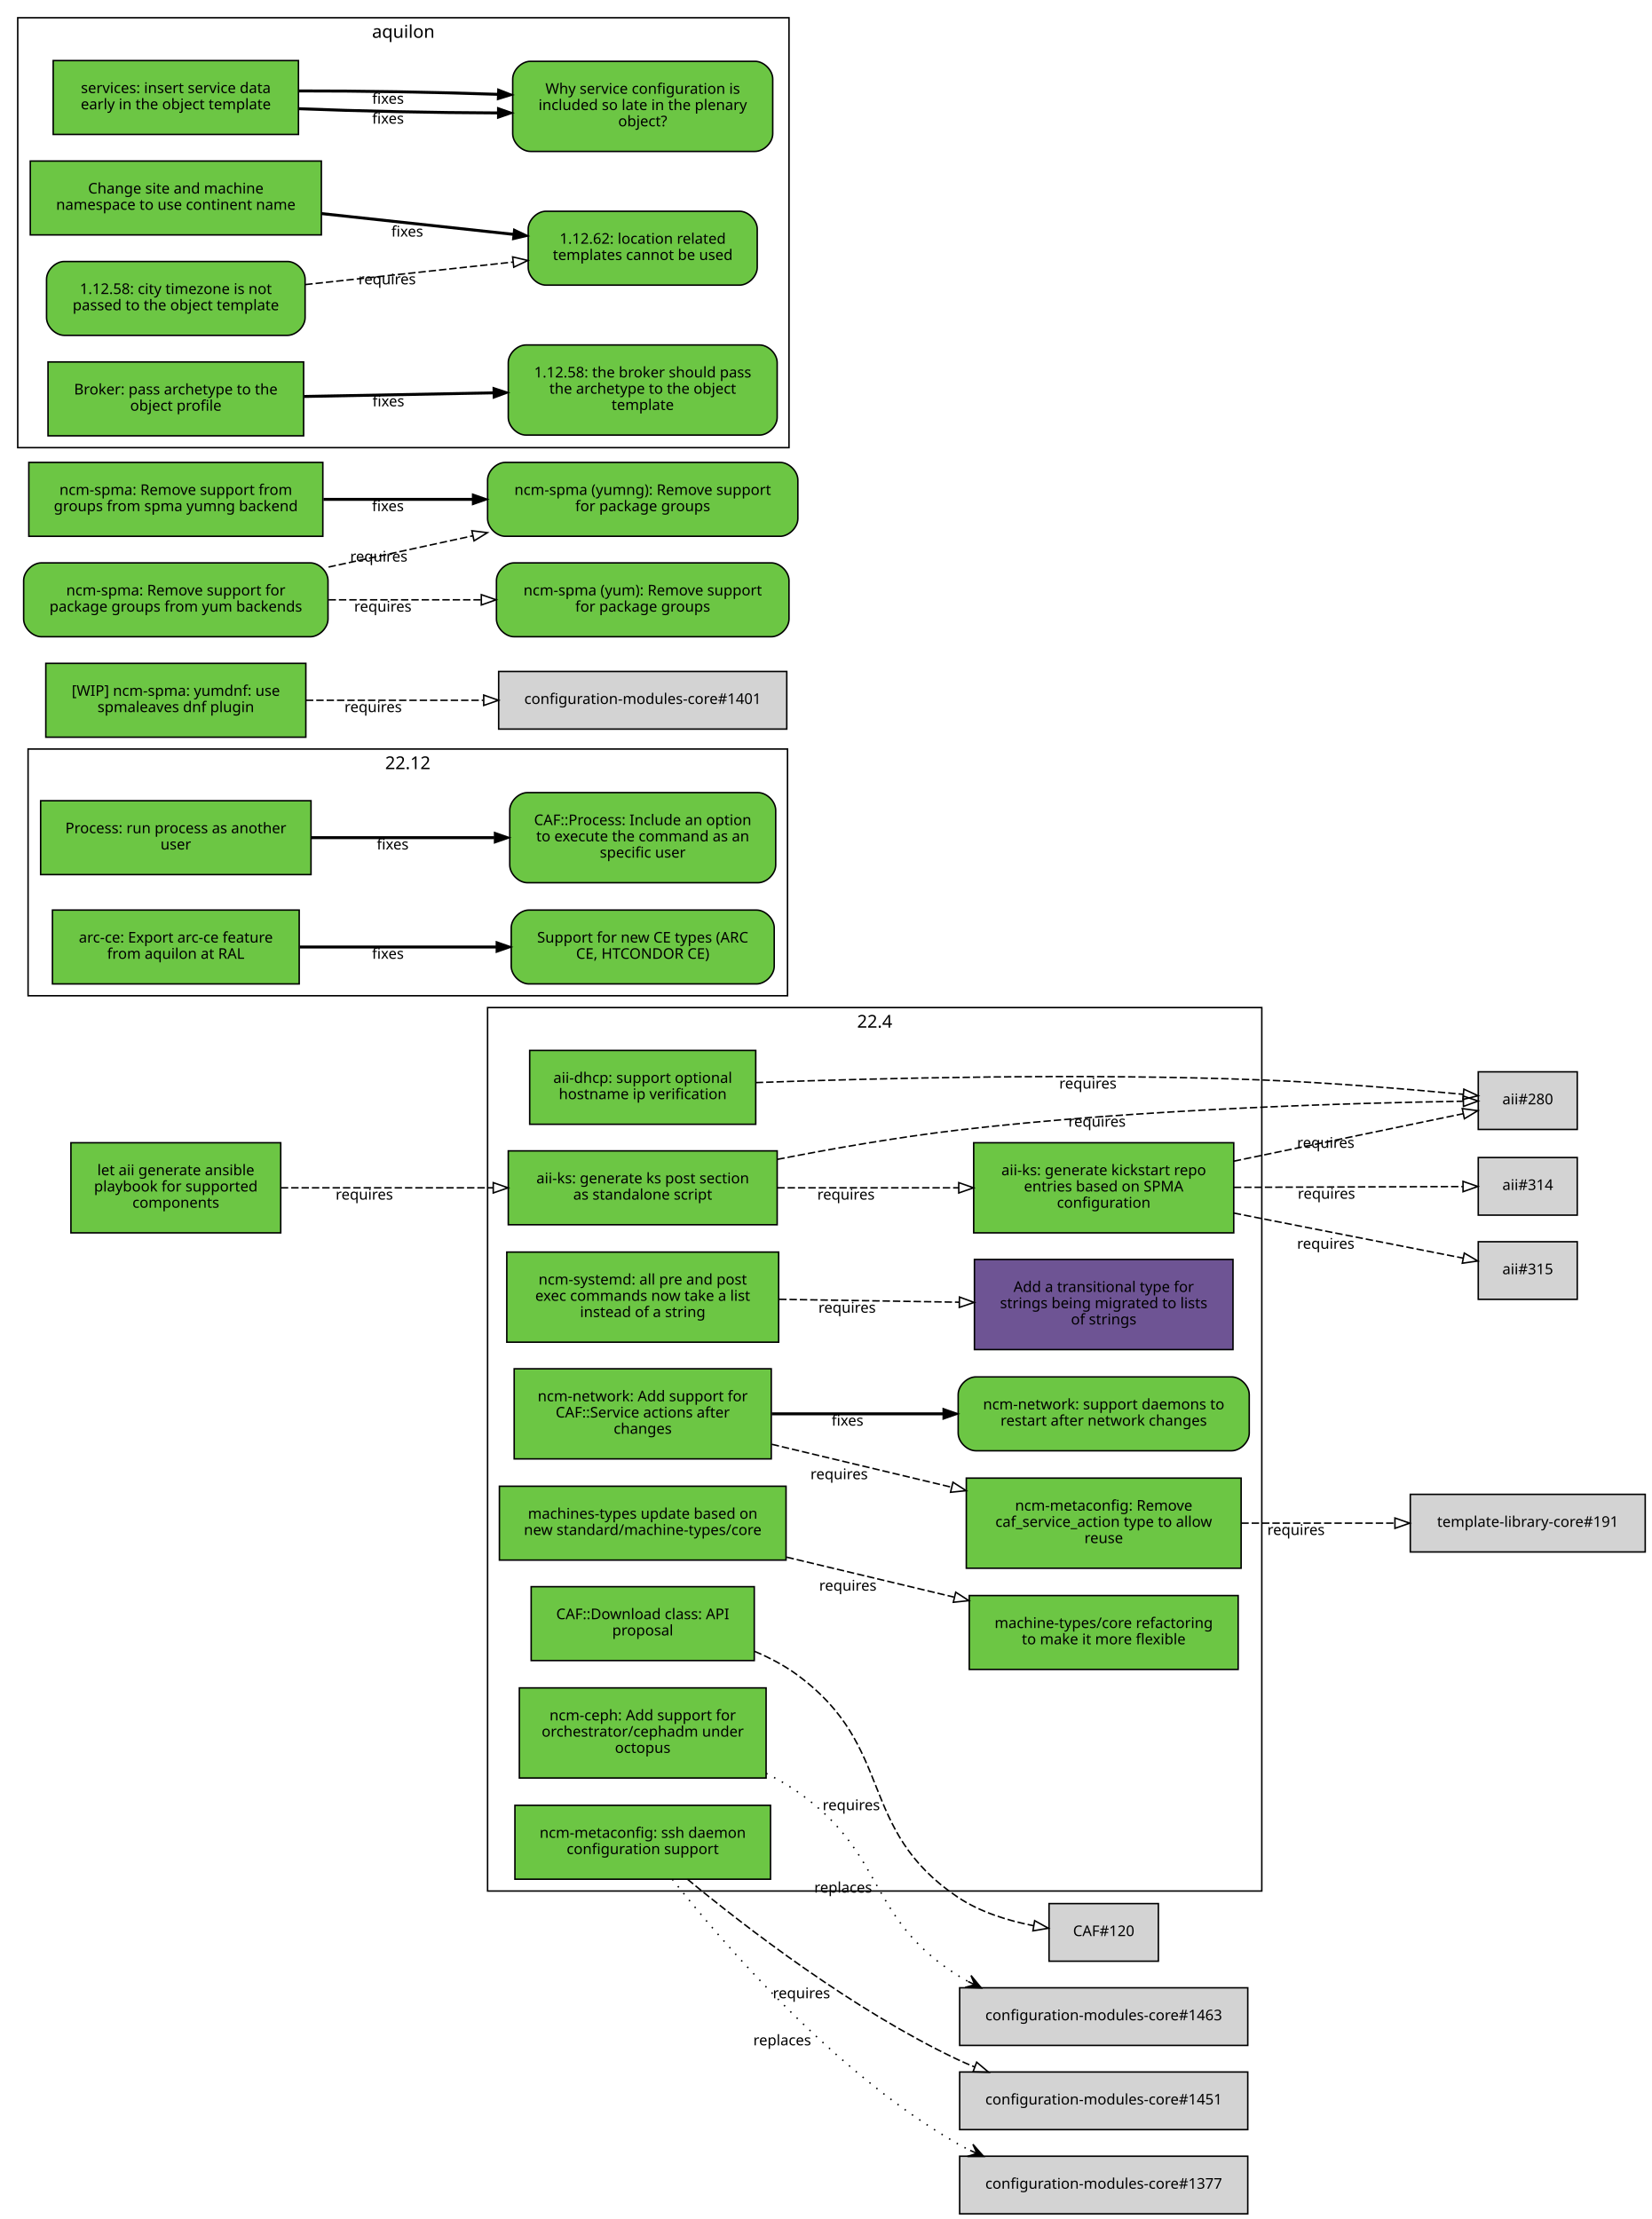
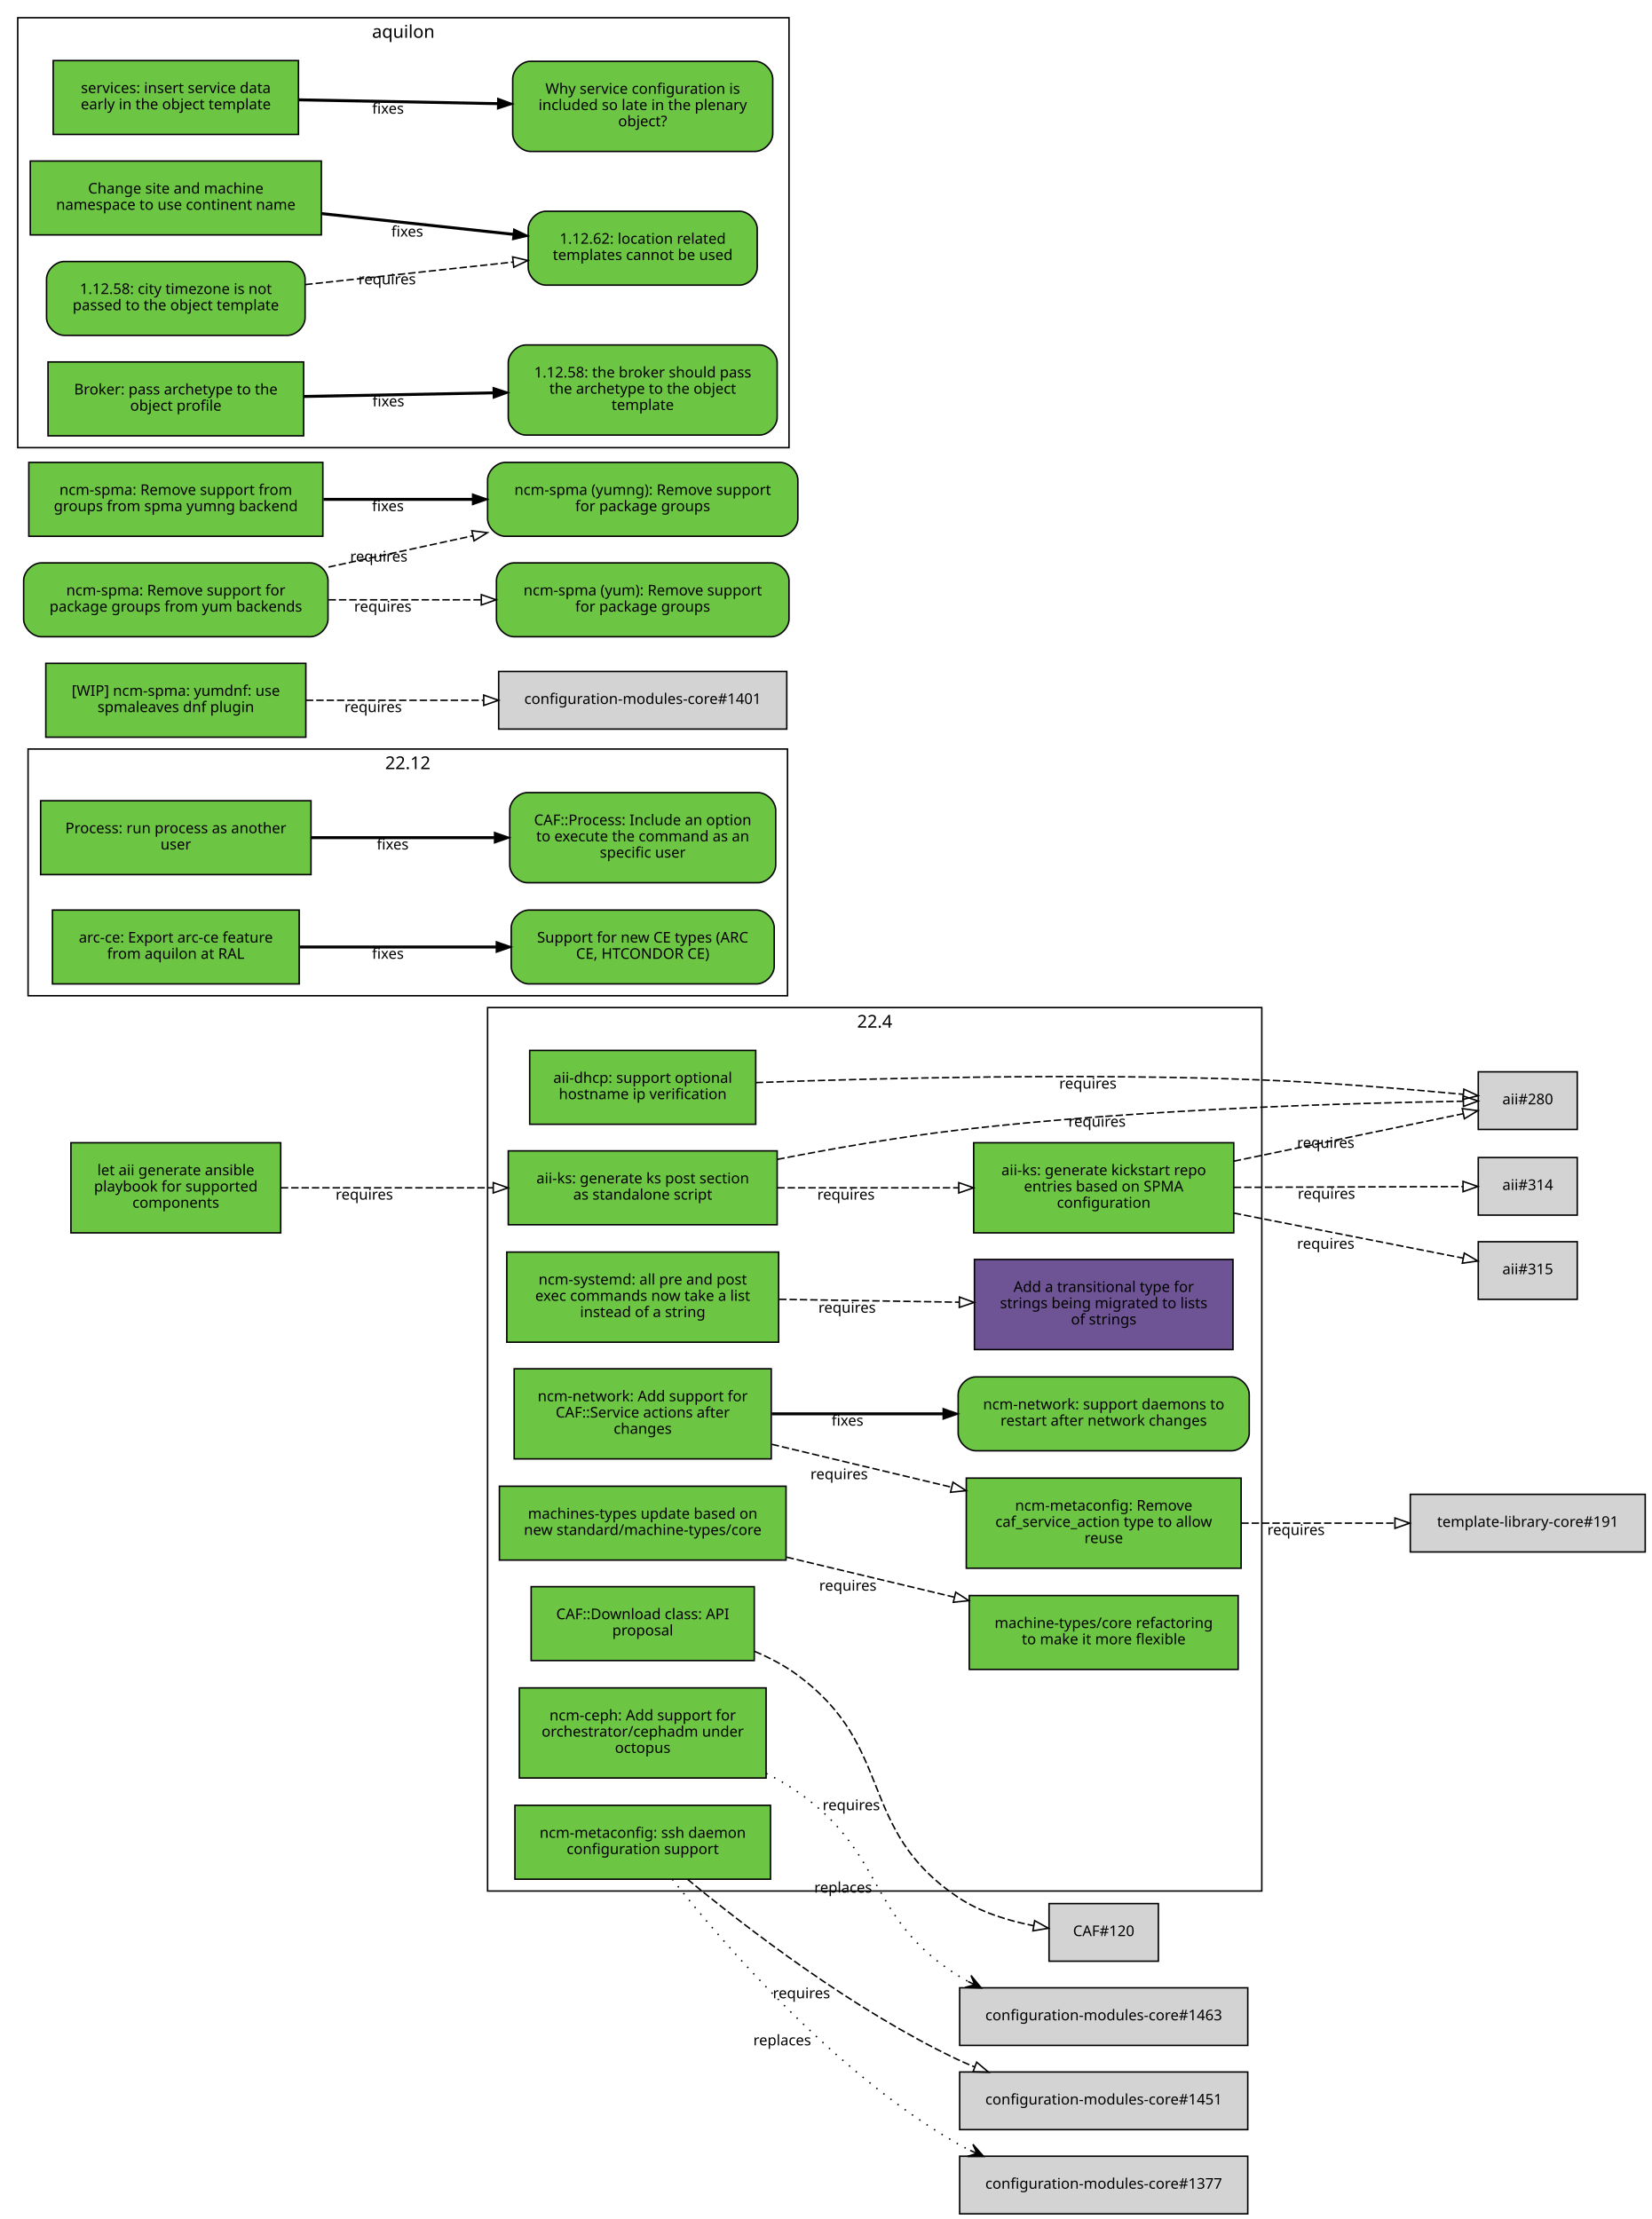
<svg xmlns="http://www.w3.org/2000/svg" xmlns:xlink="http://www.w3.org/1999/xlink" width="1118pt" height="1502pt" viewBox="0.00 0.00 1118.00 1502.00">
  <g id="graph0" class="graph" transform="scale(1 1) rotate(0) translate(4 1498)">
    <polygon fill="white" stroke="white" points="-4,5 -4,-1498 1115,-1498 1115,5 -4,5" />
    <g id="clust4" class="cluster">
      <polygon fill="none" stroke="black" points="8,-1195 8,-1486 530,-1486 530,-1195 8,-1195" />
      <text text-anchor="middle" x="269" y="-1472.4" font-family="Sans" font-size="12.00">aquilon</text>
    </g>
    <g id="clust3" class="cluster">
      <polygon fill="none" stroke="black" points="15,-824 15,-991 529,-991 529,-824 15,-824" />
      <text text-anchor="middle" x="272" y="-977.4" font-family="Sans" font-size="12.00">22.12</text>
    </g>
    <g id="clust2" class="cluster">
      <polygon fill="none" stroke="black" points="326,-218 326,-816 850,-816 850,-218 326,-218" />
      <text text-anchor="middle" x="588" y="-802.4" font-family="Sans" font-size="12.00">22.4</text>
    </g>
    <g id="node1" class="node">
      <g id="a_node1">
        <a xlink:href="https://github.com/quattor/aii/pull/328" xlink:title="aii#328 (pull-request)" target="_parent">
          <polygon fill="#6cc644" stroke="black" points="522,-719 340,-719 340,-669 522,-669 522,-719" />
          <text text-anchor="middle" x="431" y="-697" font-family="Sans" font-size="10.00">aii-ks: generate ks post section</text>
          <text text-anchor="middle" x="431" y="-686" font-family="Sans" font-size="10.00">as standalone script</text>
        </a>
      </g>
    </g>
    <g id="node2" class="node">
      <polygon fill="lightgrey" stroke="black" points="1063.5,-772.5 996.5,-772.5 996.5,-733.5 1063.5,-733.5 1063.5,-772.5" />
      <text text-anchor="middle" x="1030" y="-750.5" font-family="Sans" font-size="10.00">aii#280</text>
    </g>
    <g id="edge1" class="edge">
      <path fill="none" stroke="black" stroke-dasharray="5,2" d="M522.133,-713.255C559.652,-720.572 603.766,-728.274 644,-733 767.61,-747.518 914.782,-751.497 986.065,-752.588" />
      <polygon fill="none" stroke="black" points="986.382,-756.093 996.43,-752.734 986.48,-749.094 986.382,-756.093" />
      <text text-anchor="middle" x="738.473" y="-735.396" font-family="Sans" font-size="10.00">requires</text>
    </g>
    <g id="node3" class="node">
      <g id="a_node3">
        <a xlink:href="https://github.com/quattor/aii/pull/316" xlink:title="aii#316 (pull-request)" target="_parent">
          <polygon fill="#6cc644" stroke="black" points="831,-724.5 655,-724.5 655,-663.5 831,-663.5 831,-724.5" />
          <text text-anchor="middle" x="743" y="-702.5" font-family="Sans" font-size="10.00">aii-ks: generate kickstart repo</text>
          <text text-anchor="middle" x="743" y="-691.5" font-family="Sans" font-size="10.00">entries based on SPMA</text>
          <text text-anchor="middle" x="743" y="-680.5" font-family="Sans" font-size="10.00">configuration</text>
        </a>
      </g>
    </g>
    <g id="edge2" class="edge">
      <path fill="none" stroke="black" stroke-dasharray="5,2" d="M522.081,-694C560.563,-694 605.56,-694 644.792,-694" />
      <polygon fill="none" stroke="black" points="644.899,-697.5 654.899,-694 644.899,-690.5 644.899,-697.5" />
      <text text-anchor="middle" x="568.561" y="-686" font-family="Sans" font-size="10.00">requires</text>
    </g>
    <g id="edge3" class="edge">
      <path fill="none" stroke="black" stroke-dasharray="5,2" d="M831.058,-712.023C882.518,-722.676 945.406,-735.695 986.29,-744.158" />
      <polygon fill="none" stroke="black" points="985.688,-747.608 996.19,-746.208 987.107,-740.753 985.688,-747.608" />
      <text text-anchor="middle" x="893.279" y="-721.044" font-family="Sans" font-size="10.00">requires</text>
    </g>
    <g id="node4" class="node">
      <polygon fill="lightgrey" stroke="black" points="1063.5,-714.5 996.5,-714.5 996.5,-675.5 1063.5,-675.5 1063.5,-714.5" />
      <text text-anchor="middle" x="1030" y="-692.5" font-family="Sans" font-size="10.00">aii#314</text>
    </g>
    <g id="edge4" class="edge">
      <path fill="none" stroke="black" stroke-dasharray="5,2" d="M831.058,-694.305C882.409,-694.486 945.14,-694.706 986.03,-694.849" />
      <polygon fill="none" stroke="black" points="986.177,-698.35 996.19,-694.885 986.202,-691.35 986.177,-698.35" />
      <text text-anchor="middle" x="893.741" y="-686.596" font-family="Sans" font-size="10.00">requires</text>
    </g>
    <g id="node5" class="node">
      <polygon fill="lightgrey" stroke="black" points="1063.5,-657.5 996.5,-657.5 996.5,-618.5 1063.5,-618.5 1063.5,-657.5" />
      <text text-anchor="middle" x="1030" y="-635.5" font-family="Sans" font-size="10.00">aii#315</text>
    </g>
    <g id="edge5" class="edge">
      <path fill="none" stroke="black" stroke-dasharray="5,2" d="M831.058,-676.894C882.518,-666.782 945.406,-654.425 986.29,-646.392" />
      <polygon fill="none" stroke="black" points="987.052,-649.809 996.19,-644.447 985.702,-642.941 987.052,-649.809" />
      <text text-anchor="middle" x="893.279" y="-652.738" font-family="Sans" font-size="10.00">requires</text>
    </g>
    <g id="node6" class="node">
      <g id="a_node6">
        <a xlink:href="https://github.com/quattor/aii/pull/299" xlink:title="aii#299 (pull-request)" target="_parent">
          <polygon fill="#6cc644" stroke="black" points="507.5,-787 354.5,-787 354.5,-737 507.5,-737 507.5,-787" />
          <text text-anchor="middle" x="431" y="-765" font-family="Sans" font-size="10.00">aii-dhcp: support optional</text>
          <text text-anchor="middle" x="431" y="-754" font-family="Sans" font-size="10.00">hostname ip verification</text>
        </a>
      </g>
    </g>
    <g id="edge6" class="edge">
      <path fill="none" stroke="black" stroke-dasharray="5,2" d="M507.544,-765.217C591.286,-768.245 730.343,-771.672 850,-767 896.634,-765.179 949.947,-760.699 986.175,-757.294" />
      <polygon fill="none" stroke="black" points="986.759,-760.754 996.382,-756.32 986.094,-753.786 986.759,-760.754" />
      <text text-anchor="middle" x="732.307" y="-761.165" font-family="Sans" font-size="10.00">requires</text>
    </g>
    <g id="node7" class="node">
      <g id="a_node7">
        <a xlink:href="https://github.com/quattor/aii/pull/331" xlink:title="aii#331 (pull-request)" target="_parent">
          <polygon fill="#6cc644" stroke="black" points="186,-724.5 44,-724.5 44,-663.5 186,-663.5 186,-724.5" />
          <text text-anchor="middle" x="115" y="-702.5" font-family="Sans" font-size="10.00">let aii generate ansible</text>
          <text text-anchor="middle" x="115" y="-691.5" font-family="Sans" font-size="10.00">playbook for supported</text>
          <text text-anchor="middle" x="115" y="-680.5" font-family="Sans" font-size="10.00">components</text>
        </a>
      </g>
    </g>
    <g id="edge7" class="edge">
      <path fill="none" stroke="black" stroke-dasharray="5,2" d="M186.077,-694C228.343,-694 282.883,-694 329.668,-694" />
      <polygon fill="none" stroke="black" points="329.834,-697.5 339.834,-694 329.834,-690.5 329.834,-697.5" />
      <text text-anchor="middle" x="242.574" y="-686" font-family="Sans" font-size="10.00">requires</text>
    </g>
    <g id="node8" class="node">
      <g id="a_node8">
        <a xlink:href="https://github.com/quattor/CAF/pull/257" xlink:title="CAF#257 (pull-request)" target="_parent">
          <polygon fill="#6cc644" stroke="black" points="206.5,-956 23.5,-956 23.5,-906 206.5,-906 206.5,-956" />
          <text text-anchor="middle" x="115" y="-934" font-family="Sans" font-size="10.00">Process: run process as another</text>
          <text text-anchor="middle" x="115" y="-923" font-family="Sans" font-size="10.00">user</text>
        </a>
      </g>
    </g>
    <g id="node9" class="node">
      <g id="a_node9">
        <a xlink:href="https://github.com/quattor/CAF/issues/253" xlink:title="CAF#253 (issue)" target="_parent">
          <path fill="#6cc644" stroke="black" d="M509,-961.5C509,-961.5 353,-961.5 353,-961.5 347,-961.5 341,-955.5 341,-949.5 341,-949.5 341,-912.5 341,-912.5 341,-906.5 347,-900.5 353,-900.5 353,-900.5 509,-900.5 509,-900.5 515,-900.5 521,-906.5 521,-912.5 521,-912.5 521,-949.5 521,-949.5 521,-955.5 515,-961.5 509,-961.5" />
          <text text-anchor="middle" x="431" y="-939.5" font-family="Sans" font-size="10.00">CAF::Process: Include an option</text>
          <text text-anchor="middle" x="431" y="-928.5" font-family="Sans" font-size="10.00">to execute the command as an</text>
          <text text-anchor="middle" x="431" y="-917.5" font-family="Sans" font-size="10.00">specific user</text>
        </a>
      </g>
    </g>
    <g id="edge8" class="edge">
      <path fill="none" stroke="black" stroke-width="2" d="M206.822,-931C245.561,-931 290.88,-931 330.522,-931" />
      <polygon fill="black" stroke="black" points="330.737,-934.5 340.737,-931 330.737,-927.5 330.737,-934.5" />
      <text text-anchor="middle" x="261.782" y="-923" font-family="Sans" font-size="10.00">fixes</text>
    </g>
    <g id="node10" class="node">
      <g id="a_node10">
        <a xlink:href="https://github.com/quattor/CAF/pull/110" xlink:title="CAF#110 (pull-request)" target="_parent">
          <polygon fill="#6cc644" stroke="black" points="506.5,-424 355.5,-424 355.5,-374 506.5,-374 506.5,-424" />
          <text text-anchor="middle" x="431" y="-402" font-family="Sans" font-size="10.00">CAF::Download class: API</text>
          <text text-anchor="middle" x="431" y="-391" font-family="Sans" font-size="10.00">proposal</text>
        </a>
      </g>
    </g>
    <g id="node11" class="node">
      <polygon fill="lightgrey" stroke="black" points="780,-209.5 706,-209.5 706,-170.5 780,-170.5 780,-209.5" />
      <text text-anchor="middle" x="743" y="-187.5" font-family="Sans" font-size="10.00">CAF#120</text>
    </g>
    <g id="edge9" class="edge">
      <path fill="none" stroke="black" stroke-dasharray="5,2" d="M506.719,-380.235C517.084,-375.852 527.186,-370.504 536,-364 602.102,-315.225 575.898,-259.941 644,-214 659.174,-203.764 678.288,-197.885 695.597,-194.513" />
      <polygon fill="none" stroke="black" points="696.275,-197.948 705.537,-192.802 695.088,-191.049 696.275,-197.948" />
      <text text-anchor="middle" x="572.151" y="-272.731" font-family="Sans" font-size="10.00">requires</text>
    </g>
    <g id="node12" class="node">
      <g id="a_node12">
        <a xlink:href="https://github.com/quattor/configuration-modules-core/pull/1490" xlink:title="configuration-modules-core#1490 (pull-request)" target="_parent">
          <polygon fill="#6cc644" stroke="black" points="514.5,-355.5 347.5,-355.5 347.5,-294.5 514.5,-294.5 514.5,-355.5" />
          <text text-anchor="middle" x="431" y="-333.5" font-family="Sans" font-size="10.00">ncm-ceph: Add support for</text>
          <text text-anchor="middle" x="431" y="-322.5" font-family="Sans" font-size="10.00">orchestrator/cephadm under</text>
          <text text-anchor="middle" x="431" y="-311.5" font-family="Sans" font-size="10.00">octopus</text>
        </a>
      </g>
    </g>
    <g id="node13" class="node">
      <polygon fill="lightgrey" stroke="black" points="840.5,-152.5 645.5,-152.5 645.5,-113.5 840.5,-113.5 840.5,-152.5" />
      <text text-anchor="middle" x="743" y="-130.5" font-family="Sans" font-size="10.00">configuration-modules-core#1463</text>
    </g>
    <g id="edge10" class="edge">
      <path fill="none" stroke="black" stroke-dasharray="1,5" d="M514.567,-297.644C522.072,-293.866 529.344,-289.659 536,-285 595.873,-243.09 582.324,-200.209 644,-161 646.301,-159.537 648.679,-158.15 651.118,-156.833" />
      <polygon fill="black" stroke="black" points="660.181,-152.368 653.199,-160.824 655.696,-154.577 651.21,-156.787 651.21,-156.787 651.21,-156.787 655.696,-154.577 649.222,-152.75 660.181,-152.368 660.181,-152.368" />
      <text text-anchor="middle" x="566.663" y="-216.923" font-family="Sans" font-size="10.00">replaces</text>
    </g>
    <g id="node14" class="node">
      <g id="a_node14">
        <a xlink:href="https://github.com/quattor/configuration-modules-core/pull/1464" xlink:title="configuration-modules-core#1464 (pull-request)" target="_parent">
          <polygon fill="#6cc644" stroke="black" points="523,-650.5 339,-650.5 339,-589.5 523,-589.5 523,-650.5" />
          <text text-anchor="middle" x="431" y="-628.5" font-family="Sans" font-size="10.00">ncm-systemd: all pre and post</text>
          <text text-anchor="middle" x="431" y="-617.5" font-family="Sans" font-size="10.00">exec commands now take a list</text>
          <text text-anchor="middle" x="431" y="-606.5" font-family="Sans" font-size="10.00">instead of a string</text>
        </a>
      </g>
    </g>
    <g id="node15" class="node">
      <g id="a_node15">
        <a xlink:href="https://github.com/quattor/template-library-core/pull/212" xlink:title="template-library-core#212 (pull-request)" target="_parent">
          <polygon fill="#6e5494" stroke="black" points="830.5,-645.5 655.5,-645.5 655.5,-584.5 830.5,-584.5 830.5,-645.5" />
          <text text-anchor="middle" x="743" y="-623.5" font-family="Sans" font-size="10.00">Add a transitional type for</text>
          <text text-anchor="middle" x="743" y="-612.5" font-family="Sans" font-size="10.00">strings being migrated to lists</text>
          <text text-anchor="middle" x="743" y="-601.5" font-family="Sans" font-size="10.00">of strings</text>
        </a>
      </g>
    </g>
    <g id="edge11" class="edge">
      <path fill="none" stroke="black" stroke-dasharray="5,2" d="M523.334,-618.527C561.615,-617.909 606.168,-617.191 645.032,-616.564" />
      <polygon fill="none" stroke="black" points="645.364,-620.059 655.306,-616.398 645.251,-613.06 645.364,-620.059" />
      <text text-anchor="middle" x="569.323" y="-609.463" font-family="Sans" font-size="10.00">requires</text>
    </g>
    <g id="node16" class="node">
      <g id="a_node16">
        <a xlink:href="https://github.com/quattor/configuration-modules-core/pull/1452" xlink:title="configuration-modules-core#1452 (pull-request)" target="_parent">
          <polygon fill="#6cc644" stroke="black" points="517.5,-276 344.5,-276 344.5,-226 517.5,-226 517.5,-276" />
          <text text-anchor="middle" x="431" y="-254" font-family="Sans" font-size="10.00">ncm-metaconfig: ssh daemon</text>
          <text text-anchor="middle" x="431" y="-243" font-family="Sans" font-size="10.00">configuration support</text>
        </a>
      </g>
    </g>
    <g id="node17" class="node">
      <polygon fill="lightgrey" stroke="black" points="840.5,-38.5 645.5,-38.5 645.5,0.5 840.5,0.5 840.5,-38.5" />
      <text text-anchor="middle" x="743" y="-16.5" font-family="Sans" font-size="10.00">configuration-modules-core#1377</text>
    </g>
    <g id="edge12" class="edge">
      <path fill="none" stroke="black" stroke-dasharray="1,5" d="M451.039,-225.948C485.052,-182.932 560.551,-95.028 644,-47 646.711,-45.44 649.516,-43.961 652.387,-42.561" />
      <polygon fill="black" stroke="black" points="661.754,-38.349 654.479,-46.554 657.194,-40.4 652.634,-42.45 652.634,-42.45 652.634,-42.45 657.194,-40.4 650.788,-38.346 661.754,-38.349 661.754,-38.349" />
      <text text-anchor="middle" x="525.394" y="-113.542" font-family="Sans" font-size="10.00">replaces</text>
    </g>
    <g id="node18" class="node">
      <polygon fill="lightgrey" stroke="black" points="840.5,-95.5 645.5,-95.5 645.5,-56.5 840.5,-56.5 840.5,-95.5" />
      <text text-anchor="middle" x="743" y="-73.5" font-family="Sans" font-size="10.00">configuration-modules-core#1451</text>
    </g>
    <g id="edge13" class="edge">
      <path fill="none" stroke="black" stroke-dasharray="5,2" d="M461.302,-225.961C500.523,-193.6 573.366,-137.451 644,-104 647.778,-102.211 651.694,-100.513 655.689,-98.906" />
      <polygon fill="none" stroke="black" points="657.024,-102.143 665.129,-95.318 654.537,-95.599 657.024,-102.143" />
      <text text-anchor="middle" x="538.444" y="-145.408" font-family="Sans" font-size="10.00">requires</text>
    </g>
    <g id="node19" class="node">
      <g id="a_node19">
        <a xlink:href="https://github.com/quattor/configuration-modules-core/pull/1336" xlink:title="configuration-modules-core#1336 (pull-request)" target="_parent">
          <polygon fill="#6cc644" stroke="black" points="518,-571.5 344,-571.5 344,-510.5 518,-510.5 518,-571.5" />
          <text text-anchor="middle" x="431" y="-549.5" font-family="Sans" font-size="10.00">ncm-network: Add support for</text>
          <text text-anchor="middle" x="431" y="-538.5" font-family="Sans" font-size="10.00">CAF::Service actions after</text>
          <text text-anchor="middle" x="431" y="-527.5" font-family="Sans" font-size="10.00">changes</text>
        </a>
      </g>
    </g>
    <g id="node20" class="node">
      <g id="a_node20">
        <a xlink:href="https://github.com/quattor/configuration-modules-core/pull/1335" xlink:title="configuration-modules-core#1335 (pull-request)" target="_parent">
          <polygon fill="#6cc644" stroke="black" points="836,-497.5 650,-497.5 650,-436.5 836,-436.5 836,-497.5" />
          <text text-anchor="middle" x="743" y="-475.5" font-family="Sans" font-size="10.00">ncm-metaconfig: Remove</text>
          <text text-anchor="middle" x="743" y="-464.5" font-family="Sans" font-size="10.00">caf_service_action type to allow</text>
          <text text-anchor="middle" x="743" y="-453.5" font-family="Sans" font-size="10.00">reuse</text>
        </a>
      </g>
    </g>
    <g id="edge14" class="edge">
      <path fill="none" stroke="black" stroke-dasharray="5,2" d="M518.352,-520.387C556.091,-511.378 600.633,-500.746 639.992,-491.35" />
      <polygon fill="none" stroke="black" points="640.966,-494.716 649.88,-488.99 639.34,-487.908 640.966,-494.716" />
      <text text-anchor="middle" x="563.923" y="-496.734" font-family="Sans" font-size="10.00">requires</text>
    </g>
    <g id="node21" class="node">
      <g id="a_node21">
        <a xlink:href="https://github.com/quattor/configuration-modules-core/issues/1071" xlink:title="configuration-modules-core#1071 (issue)" target="_parent">
          <path fill="#6cc644" stroke="black" d="M829.5,-566C829.5,-566 656.5,-566 656.5,-566 650.5,-566 644.5,-560 644.5,-554 644.5,-554 644.5,-528 644.5,-528 644.5,-522 650.5,-516 656.5,-516 656.5,-516 829.5,-516 829.5,-516 835.5,-516 841.5,-522 841.5,-528 841.5,-528 841.5,-554 841.5,-554 841.5,-560 835.5,-566 829.5,-566" />
          <text text-anchor="middle" x="743" y="-544" font-family="Sans" font-size="10.00">ncm-network: support daemons to</text>
          <text text-anchor="middle" x="743" y="-533" font-family="Sans" font-size="10.00">restart after network changes</text>
        </a>
      </g>
    </g>
    <g id="edge15" class="edge">
      <path fill="none" stroke="black" stroke-width="2" d="M518.352,-541C554.286,-541 596.389,-541 634.312,-541" />
      <polygon fill="black" stroke="black" points="634.371,-544.5 644.371,-541 634.371,-537.5 634.371,-544.5" />
      <text text-anchor="middle" x="569.612" y="-533" font-family="Sans" font-size="10.00">fixes</text>
    </g>
    <g id="node22" class="node">
      <polygon fill="lightgrey" stroke="black" points="1109.5,-486.5 950.5,-486.5 950.5,-447.5 1109.5,-447.5 1109.5,-486.5" />
      <text text-anchor="middle" x="1030" y="-464.5" font-family="Sans" font-size="10.00">template-library-core#191</text>
    </g>
    <g id="edge16" class="edge">
      <path fill="none" stroke="black" stroke-dasharray="5,2" d="M836.138,-467C869.447,-467 906.968,-467 940.003,-467" />
      <polygon fill="none" stroke="black" points="940.101,-470.5 950.101,-467 940.101,-463.5 940.101,-470.5" />
      <text text-anchor="middle" x="873.142" y="-459" font-family="Sans" font-size="10.00">requires</text>
    </g>
    <g id="node23" class="node">
      <g id="a_node23">
        <a xlink:href="https://github.com/quattor/configuration-modules-core/pull/1507" xlink:title="configuration-modules-core#1507 (pull-request)" target="_parent">
          <polygon fill="#6cc644" stroke="black" points="203,-1049 27,-1049 27,-999 203,-999 203,-1049" />
          <text text-anchor="middle" x="115" y="-1027" font-family="Sans" font-size="10.00">[WIP] ncm-spma: yumdnf: use</text>
          <text text-anchor="middle" x="115" y="-1016" font-family="Sans" font-size="10.00">spmaleaves dnf plugin</text>
        </a>
      </g>
    </g>
    <g id="node24" class="node">
      <polygon fill="lightgrey" stroke="black" points="528.5,-1043.5 333.5,-1043.5 333.5,-1004.5 528.5,-1004.5 528.5,-1043.5" />
      <text text-anchor="middle" x="431" y="-1021.5" font-family="Sans" font-size="10.00">configuration-modules-core#1401</text>
    </g>
    <g id="edge17" class="edge">
      <path fill="none" stroke="black" stroke-dasharray="5,2" d="M203.05,-1024C240.203,-1024 283.927,-1024 323.027,-1024" />
      <polygon fill="none" stroke="black" points="323.391,-1027.5 333.391,-1024 323.391,-1020.5 323.391,-1027.5" />
      <text text-anchor="middle" x="248.549" y="-1016" font-family="Sans" font-size="10.00">requires</text>
    </g>
    <g id="node25" class="node">
      <g id="a_node25">
        <a xlink:href="https://github.com/quattor/configuration-modules-core/pull/1148" xlink:title="configuration-modules-core#1148 (pull-request)" target="_parent">
          <polygon fill="#6cc644" stroke="black" points="214.5,-1185 15.5,-1185 15.5,-1135 214.5,-1135 214.5,-1185" />
          <text text-anchor="middle" x="115" y="-1163" font-family="Sans" font-size="10.00">ncm-spma: Remove support from</text>
          <text text-anchor="middle" x="115" y="-1152" font-family="Sans" font-size="10.00">groups from spma yumng backend</text>
        </a>
      </g>
    </g>
    <g id="node26" class="node">
      <g id="a_node26">
        <a xlink:href="https://github.com/quattor/configuration-modules-core/issues/952" xlink:title="configuration-modules-core#952 (issue)" target="_parent">
          <path fill="#6cc644" stroke="black" d="M524,-1185C524,-1185 338,-1185 338,-1185 332,-1185 326,-1179 326,-1173 326,-1173 326,-1147 326,-1147 326,-1141 332,-1135 338,-1135 338,-1135 524,-1135 524,-1135 530,-1135 536,-1141 536,-1147 536,-1147 536,-1173 536,-1173 536,-1179 530,-1185 524,-1185" />
          <text text-anchor="middle" x="431" y="-1163" font-family="Sans" font-size="10.00">ncm-spma (yumng): Remove support</text>
          <text text-anchor="middle" x="431" y="-1152" font-family="Sans" font-size="10.00">for package groups</text>
        </a>
      </g>
    </g>
    <g id="edge18" class="edge">
      <path fill="none" stroke="black" stroke-width="2" d="M214.921,-1160C246.933,-1160 282.695,-1160 315.726,-1160" />
      <polygon fill="black" stroke="black" points="315.883,-1163.5 325.883,-1160 315.882,-1156.5 315.883,-1163.5" />
      <text text-anchor="middle" x="258.546" y="-1152" font-family="Sans" font-size="10.00">fixes</text>
    </g>
    <g id="node27" class="node">
      <g id="a_node27">
        <a xlink:href="https://github.com/quattor/configuration-modules-core/issues/950" xlink:title="configuration-modules-core#950 (issue)" target="_parent">
          <path fill="#6cc644" stroke="black" d="M206,-1117C206,-1117 24,-1117 24,-1117 18,-1117 12,-1111 12,-1105 12,-1105 12,-1079 12,-1079 12,-1073 18,-1067 24,-1067 24,-1067 206,-1067 206,-1067 212,-1067 218,-1073 218,-1079 218,-1079 218,-1105 218,-1105 218,-1111 212,-1117 206,-1117" />
          <text text-anchor="middle" x="115" y="-1095" font-family="Sans" font-size="10.00">ncm-spma: Remove support for</text>
          <text text-anchor="middle" x="115" y="-1084" font-family="Sans" font-size="10.00">package groups from yum backends</text>
        </a>
      </g>
    </g>
    <g id="node28" class="node">
      <g id="a_node28">
        <a xlink:href="https://github.com/quattor/configuration-modules-core/issues/951" xlink:title="configuration-modules-core#951 (issue)" target="_parent">
          <path fill="#6cc644" stroke="black" d="M518,-1117C518,-1117 344,-1117 344,-1117 338,-1117 332,-1111 332,-1105 332,-1105 332,-1079 332,-1079 332,-1073 338,-1067 344,-1067 344,-1067 518,-1067 518,-1067 524,-1067 530,-1073 530,-1079 530,-1079 530,-1105 530,-1105 530,-1111 524,-1117 518,-1117" />
          <text text-anchor="middle" x="431" y="-1095" font-family="Sans" font-size="10.00">ncm-spma (yum): Remove support</text>
          <text text-anchor="middle" x="431" y="-1084" font-family="Sans" font-size="10.00">for package groups</text>
        </a>
      </g>
    </g>
    <g id="edge19" class="edge">
      <path fill="none" stroke="black" stroke-dasharray="5,2" d="M218.381,-1092C251.386,-1092 288.071,-1092 321.502,-1092" />
      <polygon fill="none" stroke="black" points="321.765,-1095.5 331.765,-1092 321.765,-1088.5 321.765,-1095.5" />
      <text text-anchor="middle" x="255.107" y="-1084" font-family="Sans" font-size="10.00">requires</text>
    </g>
    <g id="edge20" class="edge">
      <path fill="none" stroke="black" stroke-dasharray="5,2" d="M218.381,-1114.17C249.602,-1120.93 284.116,-1128.41 316.053,-1135.32" />
      <polygon fill="none" stroke="black" points="315.361,-1138.75 325.876,-1137.45 316.843,-1131.91 315.361,-1138.75" />
      <text text-anchor="middle" x="252.372" y="-1117.86" font-family="Sans" font-size="10.00">requires</text>
    </g>
    <g id="node29" class="node">
      <g id="a_node29">
        <a xlink:href="https://github.com/quattor/template-library-grid/pull/241" xlink:title="template-library-grid#241 (pull-request)" target="_parent">
          <polygon fill="#6cc644" stroke="black" points="528,-492 334,-492 334,-442 528,-442 528,-492" />
          <text text-anchor="middle" x="431" y="-470" font-family="Sans" font-size="10.00">machines-types update based on</text>
          <text text-anchor="middle" x="431" y="-459" font-family="Sans" font-size="10.00">new standard/machine-types/core</text>
        </a>
      </g>
    </g>
    <g id="node30" class="node">
      <g id="a_node30">
        <a xlink:href="https://github.com/quattor/template-library-standard/pull/140" xlink:title="template-library-standard#140 (pull-request)" target="_parent">
          <polygon fill="#6cc644" stroke="black" points="834,-418 652,-418 652,-368 834,-368 834,-418" />
          <text text-anchor="middle" x="743" y="-396" font-family="Sans" font-size="10.00">machine-types/core refactoring</text>
          <text text-anchor="middle" x="743" y="-385" font-family="Sans" font-size="10.00">to make it more flexible</text>
        </a>
      </g>
    </g>
    <g id="edge21" class="edge">
      <path fill="none" stroke="black" stroke-dasharray="5,2" d="M528.387,-443.992C564.372,-435.402 605.301,-425.631 641.636,-416.958" />
      <polygon fill="none" stroke="black" points="642.84,-420.269 651.754,-414.543 641.215,-413.46 642.84,-420.269" />
      <text text-anchor="middle" x="569.849" y="-421.32" font-family="Sans" font-size="10.00">requires</text>
    </g>
    <g id="node31" class="node">
      <g id="a_node31">
        <a xlink:href="https://github.com/quattor/template-library-grid/pull/232" xlink:title="template-library-grid#232 (pull-request)" target="_parent">
          <polygon fill="#6cc644" stroke="black" points="198.5,-882 31.5,-882 31.5,-832 198.5,-832 198.5,-882" />
          <text text-anchor="middle" x="115" y="-860" font-family="Sans" font-size="10.00">arc-ce: Export arc-ce feature</text>
          <text text-anchor="middle" x="115" y="-849" font-family="Sans" font-size="10.00">from aquilon at RAL</text>
        </a>
      </g>
    </g>
    <g id="node32" class="node">
      <g id="a_node32">
        <a xlink:href="https://github.com/quattor/template-library-grid/issues/221" xlink:title="template-library-grid#221 (issue)" target="_parent">
          <path fill="#6cc644" stroke="black" d="M508,-882C508,-882 354,-882 354,-882 348,-882 342,-876 342,-870 342,-870 342,-844 342,-844 342,-838 348,-832 354,-832 354,-832 508,-832 508,-832 514,-832 520,-838 520,-844 520,-844 520,-870 520,-870 520,-876 514,-882 508,-882" />
          <text text-anchor="middle" x="431" y="-860" font-family="Sans" font-size="10.00">Support for new CE types (ARC</text>
          <text text-anchor="middle" x="431" y="-849" font-family="Sans" font-size="10.00">CE, HTCONDOR CE)</text>
        </a>
      </g>
    </g>
    <g id="edge22" class="edge">
      <path fill="none" stroke="black" stroke-width="2" d="M198.911,-857C239.702,-857 289.151,-857 331.823,-857" />
      <polygon fill="black" stroke="black" points="331.947,-860.5 341.947,-857 331.947,-853.5 331.947,-860.5" />
      <text text-anchor="middle" x="258.543" y="-849" font-family="Sans" font-size="10.00">fixes</text>
    </g>
    <g id="node33" class="node">
      <g id="a_node33">
        <a xlink:href="https://github.com/quattor/aquilon/pull/115" xlink:title="aquilon#115 (pull-request)" target="_parent">
          <polygon fill="#6cc644" stroke="black" points="198,-1457 32,-1457 32,-1407 198,-1407 198,-1457" />
          <text text-anchor="middle" x="115" y="-1435" font-family="Sans" font-size="10.00">services: insert service data</text>
          <text text-anchor="middle" x="115" y="-1424" font-family="Sans" font-size="10.00">early in the object template</text>
        </a>
      </g>
    </g>
    <g id="node34" class="node">
      <g id="a_node34">
        <a xlink:href="https://github.com/quattor/aquilon/issues/109" xlink:title="aquilon#109 (issue)" target="_parent">
          <path fill="#6cc644" stroke="black" d="M507,-1456.5C507,-1456.5 355,-1456.5 355,-1456.5 349,-1456.5 343,-1450.5 343,-1444.5 343,-1444.5 343,-1407.5 343,-1407.5 343,-1401.5 349,-1395.5 355,-1395.5 355,-1395.5 507,-1395.5 507,-1395.5 513,-1395.5 519,-1401.5 519,-1407.5 519,-1407.5 519,-1444.5 519,-1444.5 519,-1450.5 513,-1456.5 507,-1456.5" />
          <text text-anchor="middle" x="431" y="-1434.5" font-family="Sans" font-size="10.00">Why service configuration is</text>
          <text text-anchor="middle" x="431" y="-1423.5" font-family="Sans" font-size="10.00">included so late in the plenary</text>
          <text text-anchor="middle" x="431" y="-1412.5" font-family="Sans" font-size="10.00">object?</text>
        </a>
      </g>
    </g>
    <g id="edge23" class="edge">
-       <path fill="none" stroke="black" stroke-width="2" d="M198.09,-1424.42C239.304,-1422.75 289.515,-1421.7 332.663,-1421.56" />
-       <polygon fill="black" stroke="black" points="332.901,-1425.06 342.896,-1421.55 332.891,-1418.06 332.901,-1425.06" />
-       <text text-anchor="middle" x="258.61" y="-1414.3" font-family="Sans" font-size="10.00">fixes</text>
-     </g>
-     <g id="edge24" class="edge">
-       <path fill="none" stroke="black" stroke-width="2" d="M198.09,-1436.45C239.304,-1436.53 289.515,-1435.67 332.663,-1434.16" />
-       <polygon fill="black" stroke="black" points="333.031,-1437.65 342.896,-1433.78 332.774,-1430.65 333.031,-1437.65" />
-       <text text-anchor="middle" x="258.61" y="-1427.79" font-family="Sans" font-size="10.00">fixes</text>
+       <path fill="none" stroke="black" stroke-width="2" d="M198.09,-1430.43C239.304,-1429.64 289.515,-1428.68 332.663,-1427.86" />
+       <polygon fill="black" stroke="black" points="332.965,-1431.35 342.896,-1427.66 332.831,-1424.36 332.965,-1431.35" />
+       <text text-anchor="middle" x="258.61" y="-1421.05" font-family="Sans" font-size="10.00">fixes</text>
    </g>
    <g id="node35" class="node">
      <g id="a_node35">
        <a xlink:href="https://github.com/quattor/aquilon/pull/110" xlink:title="aquilon#110 (pull-request)" target="_parent">
          <polygon fill="#6cc644" stroke="black" points="213.5,-1389 16.5,-1389 16.5,-1339 213.5,-1339 213.5,-1389" />
          <text text-anchor="middle" x="115" y="-1367" font-family="Sans" font-size="10.00">Change site and machine</text>
          <text text-anchor="middle" x="115" y="-1356" font-family="Sans" font-size="10.00">namespace to use continent name</text>
        </a>
      </g>
    </g>
    <g id="node36" class="node">
      <g id="a_node36">
        <a xlink:href="https://github.com/quattor/aquilon/issues/104" xlink:title="aquilon#104 (issue)" target="_parent">
          <path fill="#6cc644" stroke="black" d="M496.5,-1355C496.5,-1355 365.5,-1355 365.5,-1355 359.5,-1355 353.5,-1349 353.5,-1343 353.5,-1343 353.5,-1317 353.5,-1317 353.5,-1311 359.5,-1305 365.5,-1305 365.5,-1305 496.5,-1305 496.5,-1305 502.5,-1305 508.5,-1311 508.5,-1317 508.5,-1317 508.5,-1343 508.5,-1343 508.5,-1349 502.5,-1355 496.5,-1355" />
          <text text-anchor="middle" x="431" y="-1333" font-family="Sans" font-size="10.00">1.12.62: location related</text>
          <text text-anchor="middle" x="431" y="-1322" font-family="Sans" font-size="10.00">templates cannot be used</text>
        </a>
      </g>
    </g>
-     <g id="edge25" class="edge">
+     <g id="edge24" class="edge">
      <path fill="none" stroke="black" stroke-width="2" d="M213.63,-1353.43C255.122,-1348.94 303.101,-1343.74 343.32,-1339.39" />
      <polygon fill="black" stroke="black" points="343.804,-1342.85 353.369,-1338.3 343.05,-1335.89 343.804,-1342.85" />
      <text text-anchor="middle" x="271.634" y="-1337.85" font-family="Sans" font-size="10.00">fixes</text>
    </g>
    <g id="node37" class="node">
      <g id="a_node37">
        <a xlink:href="https://github.com/quattor/aquilon/issues/91" xlink:title="aquilon#91 (issue)" target="_parent">
          <path fill="#6cc644" stroke="black" d="M190.5,-1321C190.5,-1321 39.5,-1321 39.5,-1321 33.5,-1321 27.5,-1315 27.5,-1309 27.5,-1309 27.5,-1283 27.5,-1283 27.5,-1277 33.5,-1271 39.5,-1271 39.5,-1271 190.5,-1271 190.5,-1271 196.5,-1271 202.5,-1277 202.5,-1283 202.5,-1283 202.5,-1309 202.5,-1309 202.5,-1315 196.5,-1321 190.5,-1321" />
          <text text-anchor="middle" x="115" y="-1299" font-family="Sans" font-size="10.00">1.12.58: city timezone is not</text>
          <text text-anchor="middle" x="115" y="-1288" font-family="Sans" font-size="10.00">passed to the object template</text>
        </a>
      </g>
    </g>
-     <g id="edge26" class="edge">
+     <g id="edge25" class="edge">
      <path fill="none" stroke="black" stroke-dasharray="5,2" d="M202.633,-1305.38C246.42,-1310.12 299.413,-1315.86 343.22,-1320.6" />
      <polygon fill="none" stroke="black" points="342.962,-1324.1 353.281,-1321.69 343.716,-1317.14 342.962,-1324.1" />
      <text text-anchor="middle" x="258.022" y="-1305.54" font-family="Sans" font-size="10.00">requires</text>
    </g>
    <g id="node38" class="node">
      <g id="a_node38">
        <a xlink:href="https://github.com/quattor/aquilon/pull/89" xlink:title="aquilon#89 (pull-request)" target="_parent">
          <polygon fill="#6cc644" stroke="black" points="201.5,-1253 28.5,-1253 28.5,-1203 201.5,-1203 201.5,-1253" />
          <text text-anchor="middle" x="115" y="-1231" font-family="Sans" font-size="10.00">Broker: pass archetype to the</text>
          <text text-anchor="middle" x="115" y="-1220" font-family="Sans" font-size="10.00">object profile</text>
        </a>
      </g>
    </g>
    <g id="node39" class="node">
      <g id="a_node39">
        <a xlink:href="https://github.com/quattor/aquilon/issues/88" xlink:title="aquilon#88 (issue)" target="_parent">
          <path fill="#6cc644" stroke="black" d="M510,-1264.5C510,-1264.5 352,-1264.5 352,-1264.5 346,-1264.5 340,-1258.5 340,-1252.5 340,-1252.5 340,-1215.5 340,-1215.5 340,-1209.5 346,-1203.5 352,-1203.5 352,-1203.5 510,-1203.5 510,-1203.5 516,-1203.5 522,-1209.5 522,-1215.5 522,-1215.5 522,-1252.5 522,-1252.5 522,-1258.5 516,-1264.5 510,-1264.5" />
          <text text-anchor="middle" x="431" y="-1242.5" font-family="Sans" font-size="10.00">1.12.58: the broker should pass</text>
          <text text-anchor="middle" x="431" y="-1231.5" font-family="Sans" font-size="10.00">the archetype to the object</text>
          <text text-anchor="middle" x="431" y="-1220.5" font-family="Sans" font-size="10.00">template</text>
        </a>
      </g>
    </g>
-     <g id="edge27" class="edge">
+     <g id="edge26" class="edge">
      <path fill="none" stroke="black" stroke-width="2" d="M201.802,-1229.64C241.391,-1230.4 288.643,-1231.3 329.852,-1232.09" />
      <polygon fill="black" stroke="black" points="329.85,-1235.59 339.915,-1232.28 329.984,-1228.59 329.85,-1235.59" />
      <text text-anchor="middle" x="258.872" y="-1222.96" font-family="Sans" font-size="10.00">fixes</text>
    </g>
  </g>
</svg>
